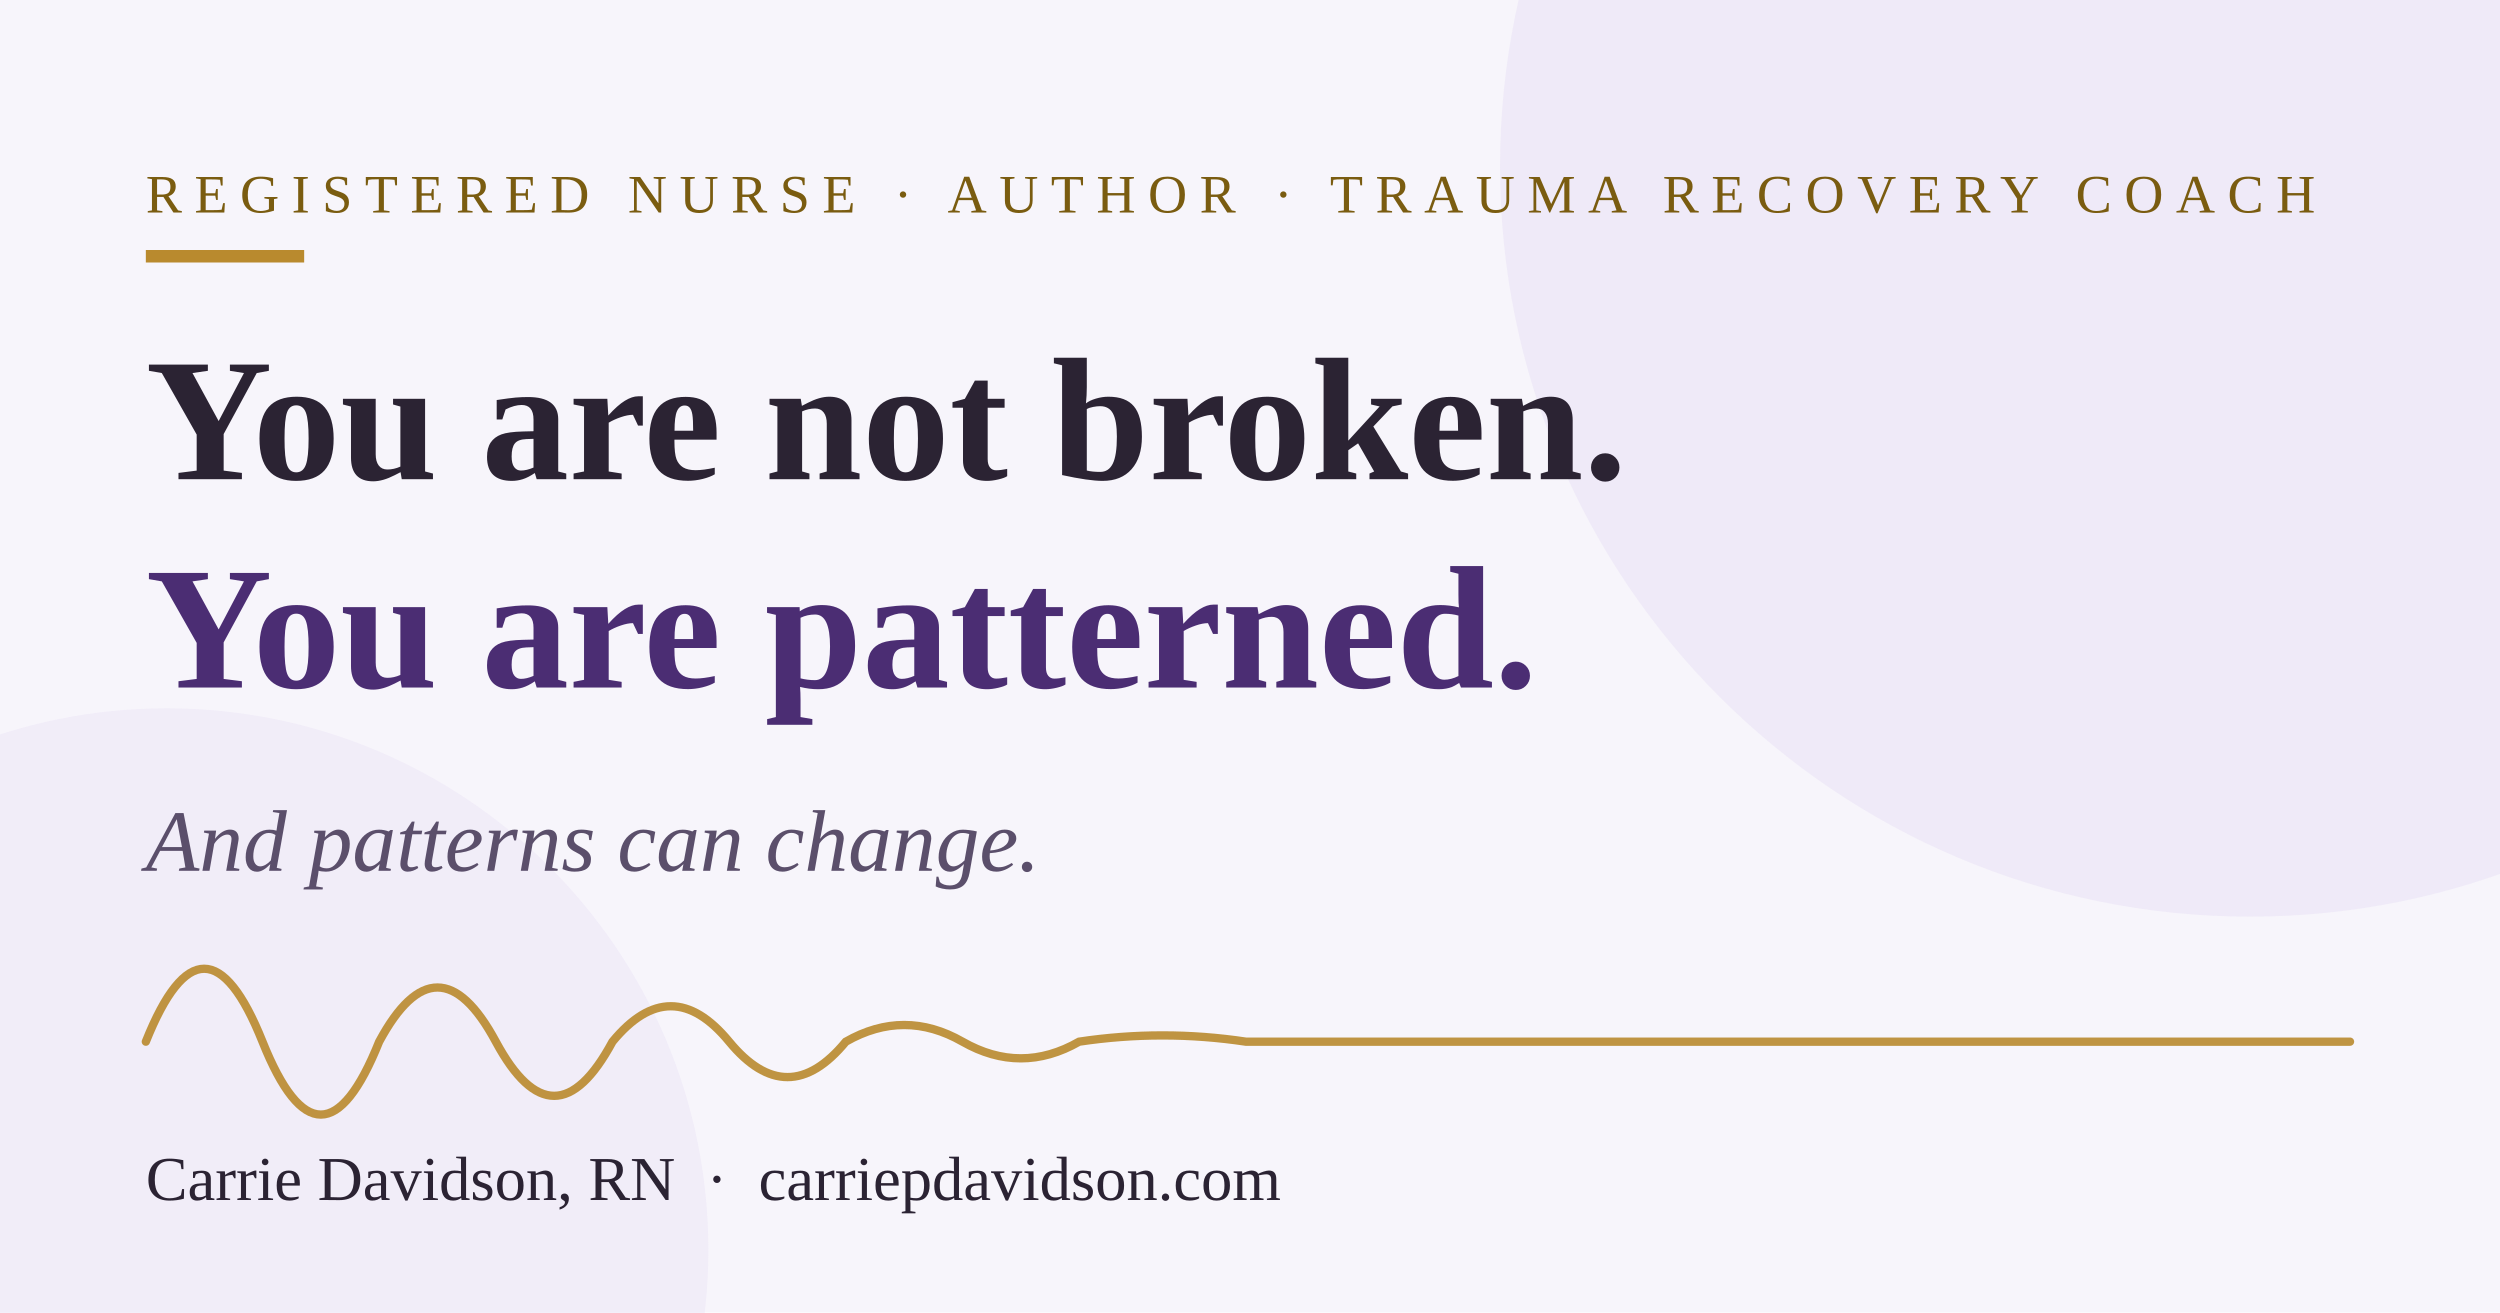
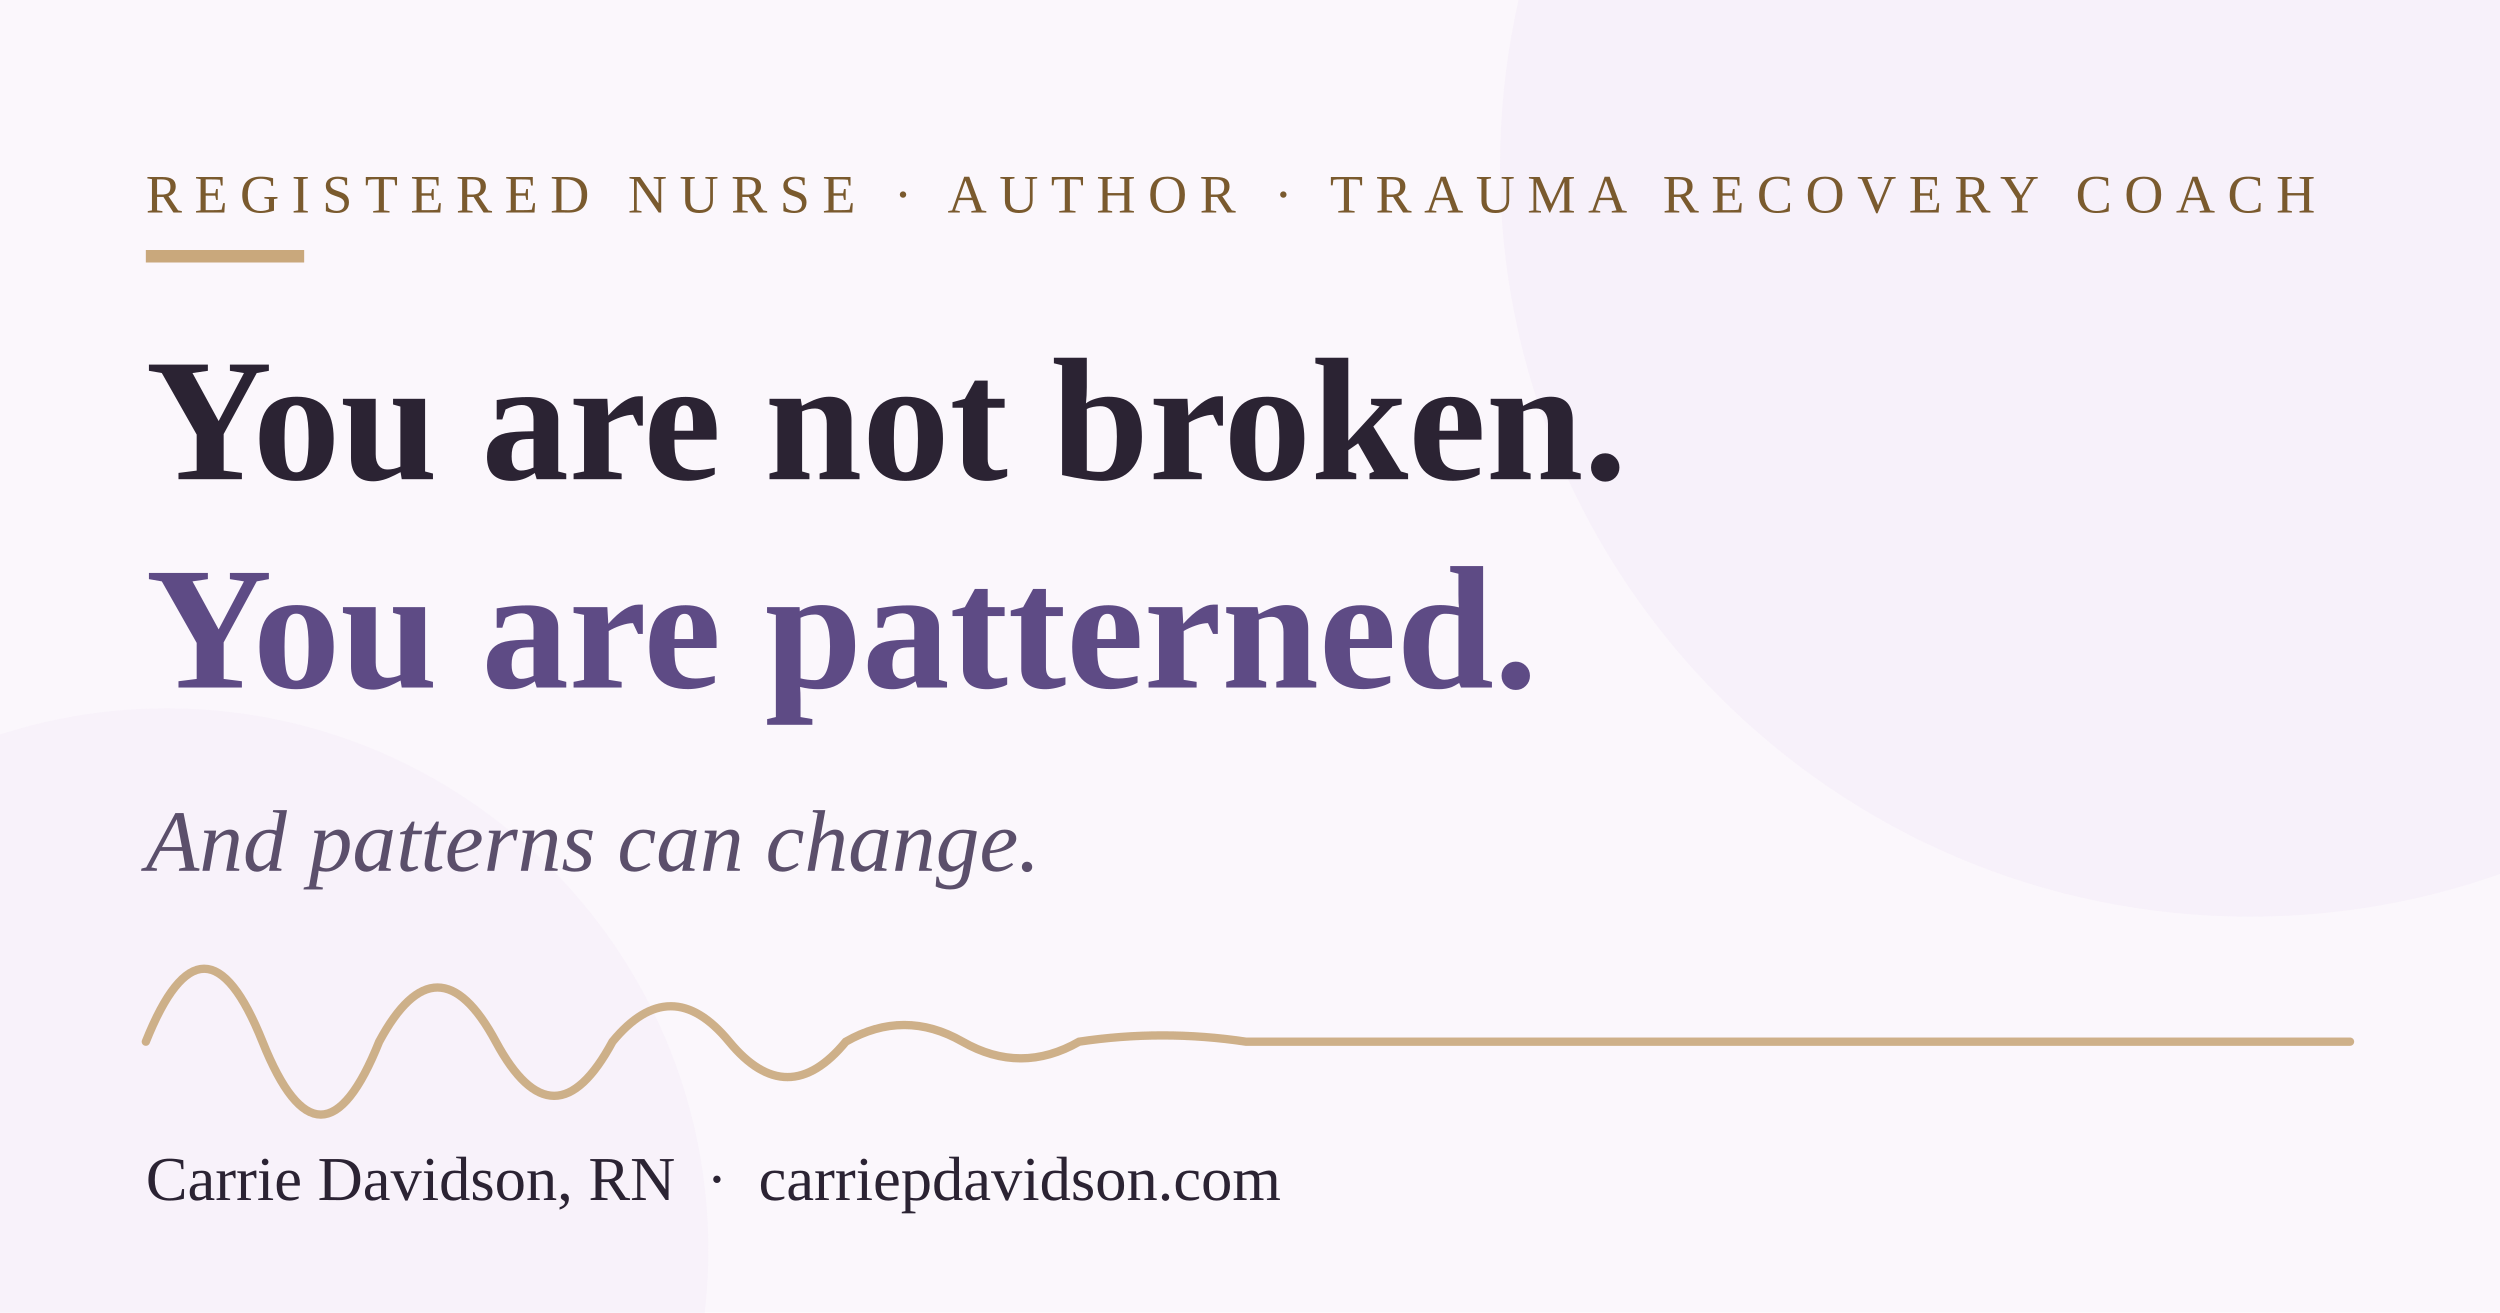
<svg xmlns="http://www.w3.org/2000/svg" width="1200" height="630" viewBox="0 0 1200 630">
-   <rect width="1200" height="630" fill="#F7F5FB" />
-   <circle cx="1080" cy="80" r="360" fill="#E9E2F5" opacity="0.55" />
-   <circle cx="80" cy="600" r="260" fill="#E9E2F5" opacity="0.45" />
-   <path d="M70 500 q28 -70 56 0 q28 70 56 0 q28 -52 56 0 q28 52 56 0 q28 -34 56 0 q28 34 56 0 q28 -16 56 0 q28 16 56 0 q40 -6 80 0 h530" fill="none" stroke="#B98A2E" stroke-width="4" stroke-linecap="round" opacity="0.9" />
-   <rect x="70" y="120" width="76" height="6" fill="#B98A2E" />
-   <text x="70" y="102" font-family="Georgia, 'Times New Roman', serif" font-size="26" letter-spacing="6" fill="#7A5C10">REGISTERED NURSE · AUTHOR · TRAUMA RECOVERY COACH</text>
+   <rect width="1200" height="630" fill="#FBF7FC" />
+   <circle cx="1080" cy="80" r="360" fill="#F4ECF8" opacity="0.55" />
+   <circle cx="80" cy="600" r="260" fill="#F4ECF8" opacity="0.45" />
+   <path d="M70 500 q28 -70 56 0 q28 70 56 0 q28 -52 56 0 q28 52 56 0 q28 -34 56 0 q28 34 56 0 q28 -16 56 0 q28 16 56 0 q40 -6 80 0 h530" fill="none" stroke="#C9A87C" stroke-width="4" stroke-linecap="round" opacity="0.9" />
+   <rect x="70" y="120" width="76" height="6" fill="#C9A87C" />
+   <text x="70" y="102" font-family="Georgia, 'Times New Roman', serif" font-size="26" letter-spacing="6" fill="#7A5A2E">REGISTERED NURSE · AUTHOR · TRAUMA RECOVERY COACH</text>
  <text x="70" y="230" font-family="Georgia, 'Times New Roman', serif" font-size="84" font-weight="bold" fill="#2B2333">You are not broken.</text>
-   <text x="70" y="330" font-family="Georgia, 'Times New Roman', serif" font-size="84" font-weight="bold" fill="#4B2D73">You are patterned.</text>
+   <text x="70" y="330" font-family="Georgia, 'Times New Roman', serif" font-size="84" font-weight="bold" fill="#5E4B85">You are patterned.</text>
  <text x="70" y="418" font-family="Georgia, 'Times New Roman', serif" font-size="42" font-style="italic" fill="#5B4F6B">And patterns can change.</text>
  <text x="70" y="576" font-family="Georgia, 'Times New Roman', serif" font-size="30" fill="#2B2333">Carrie Davidson, RN  ·  carriepdavidson.com</text>
</svg>
